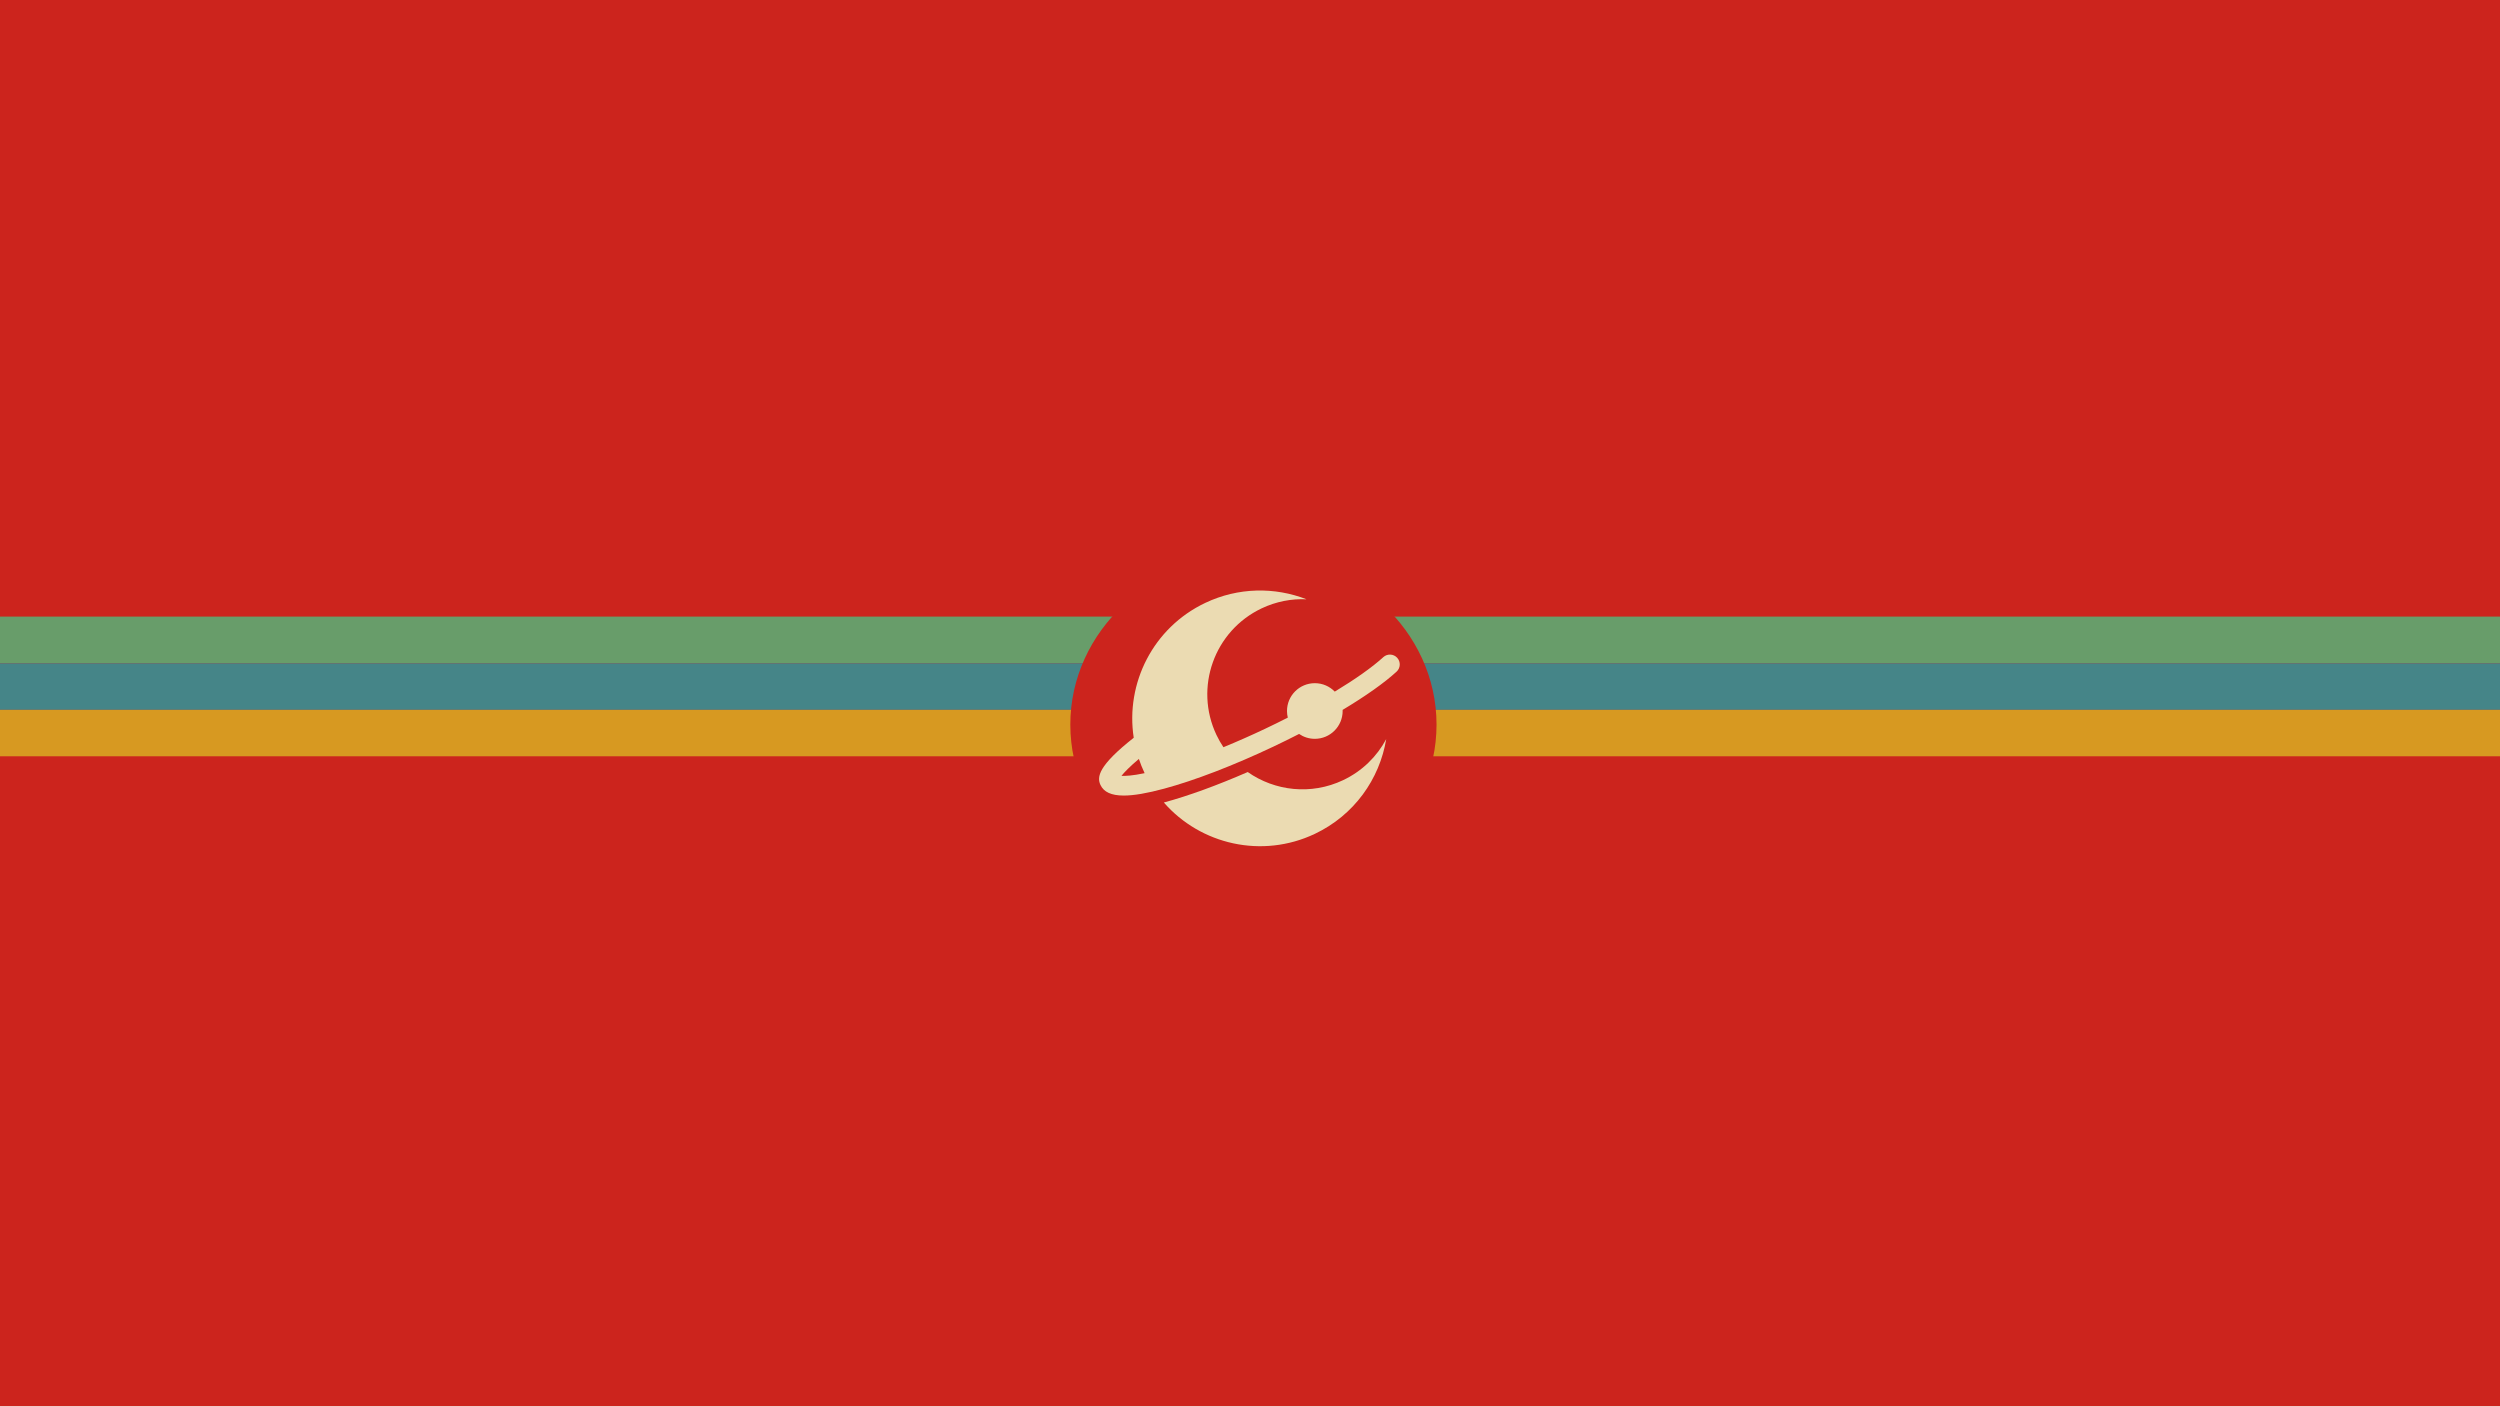
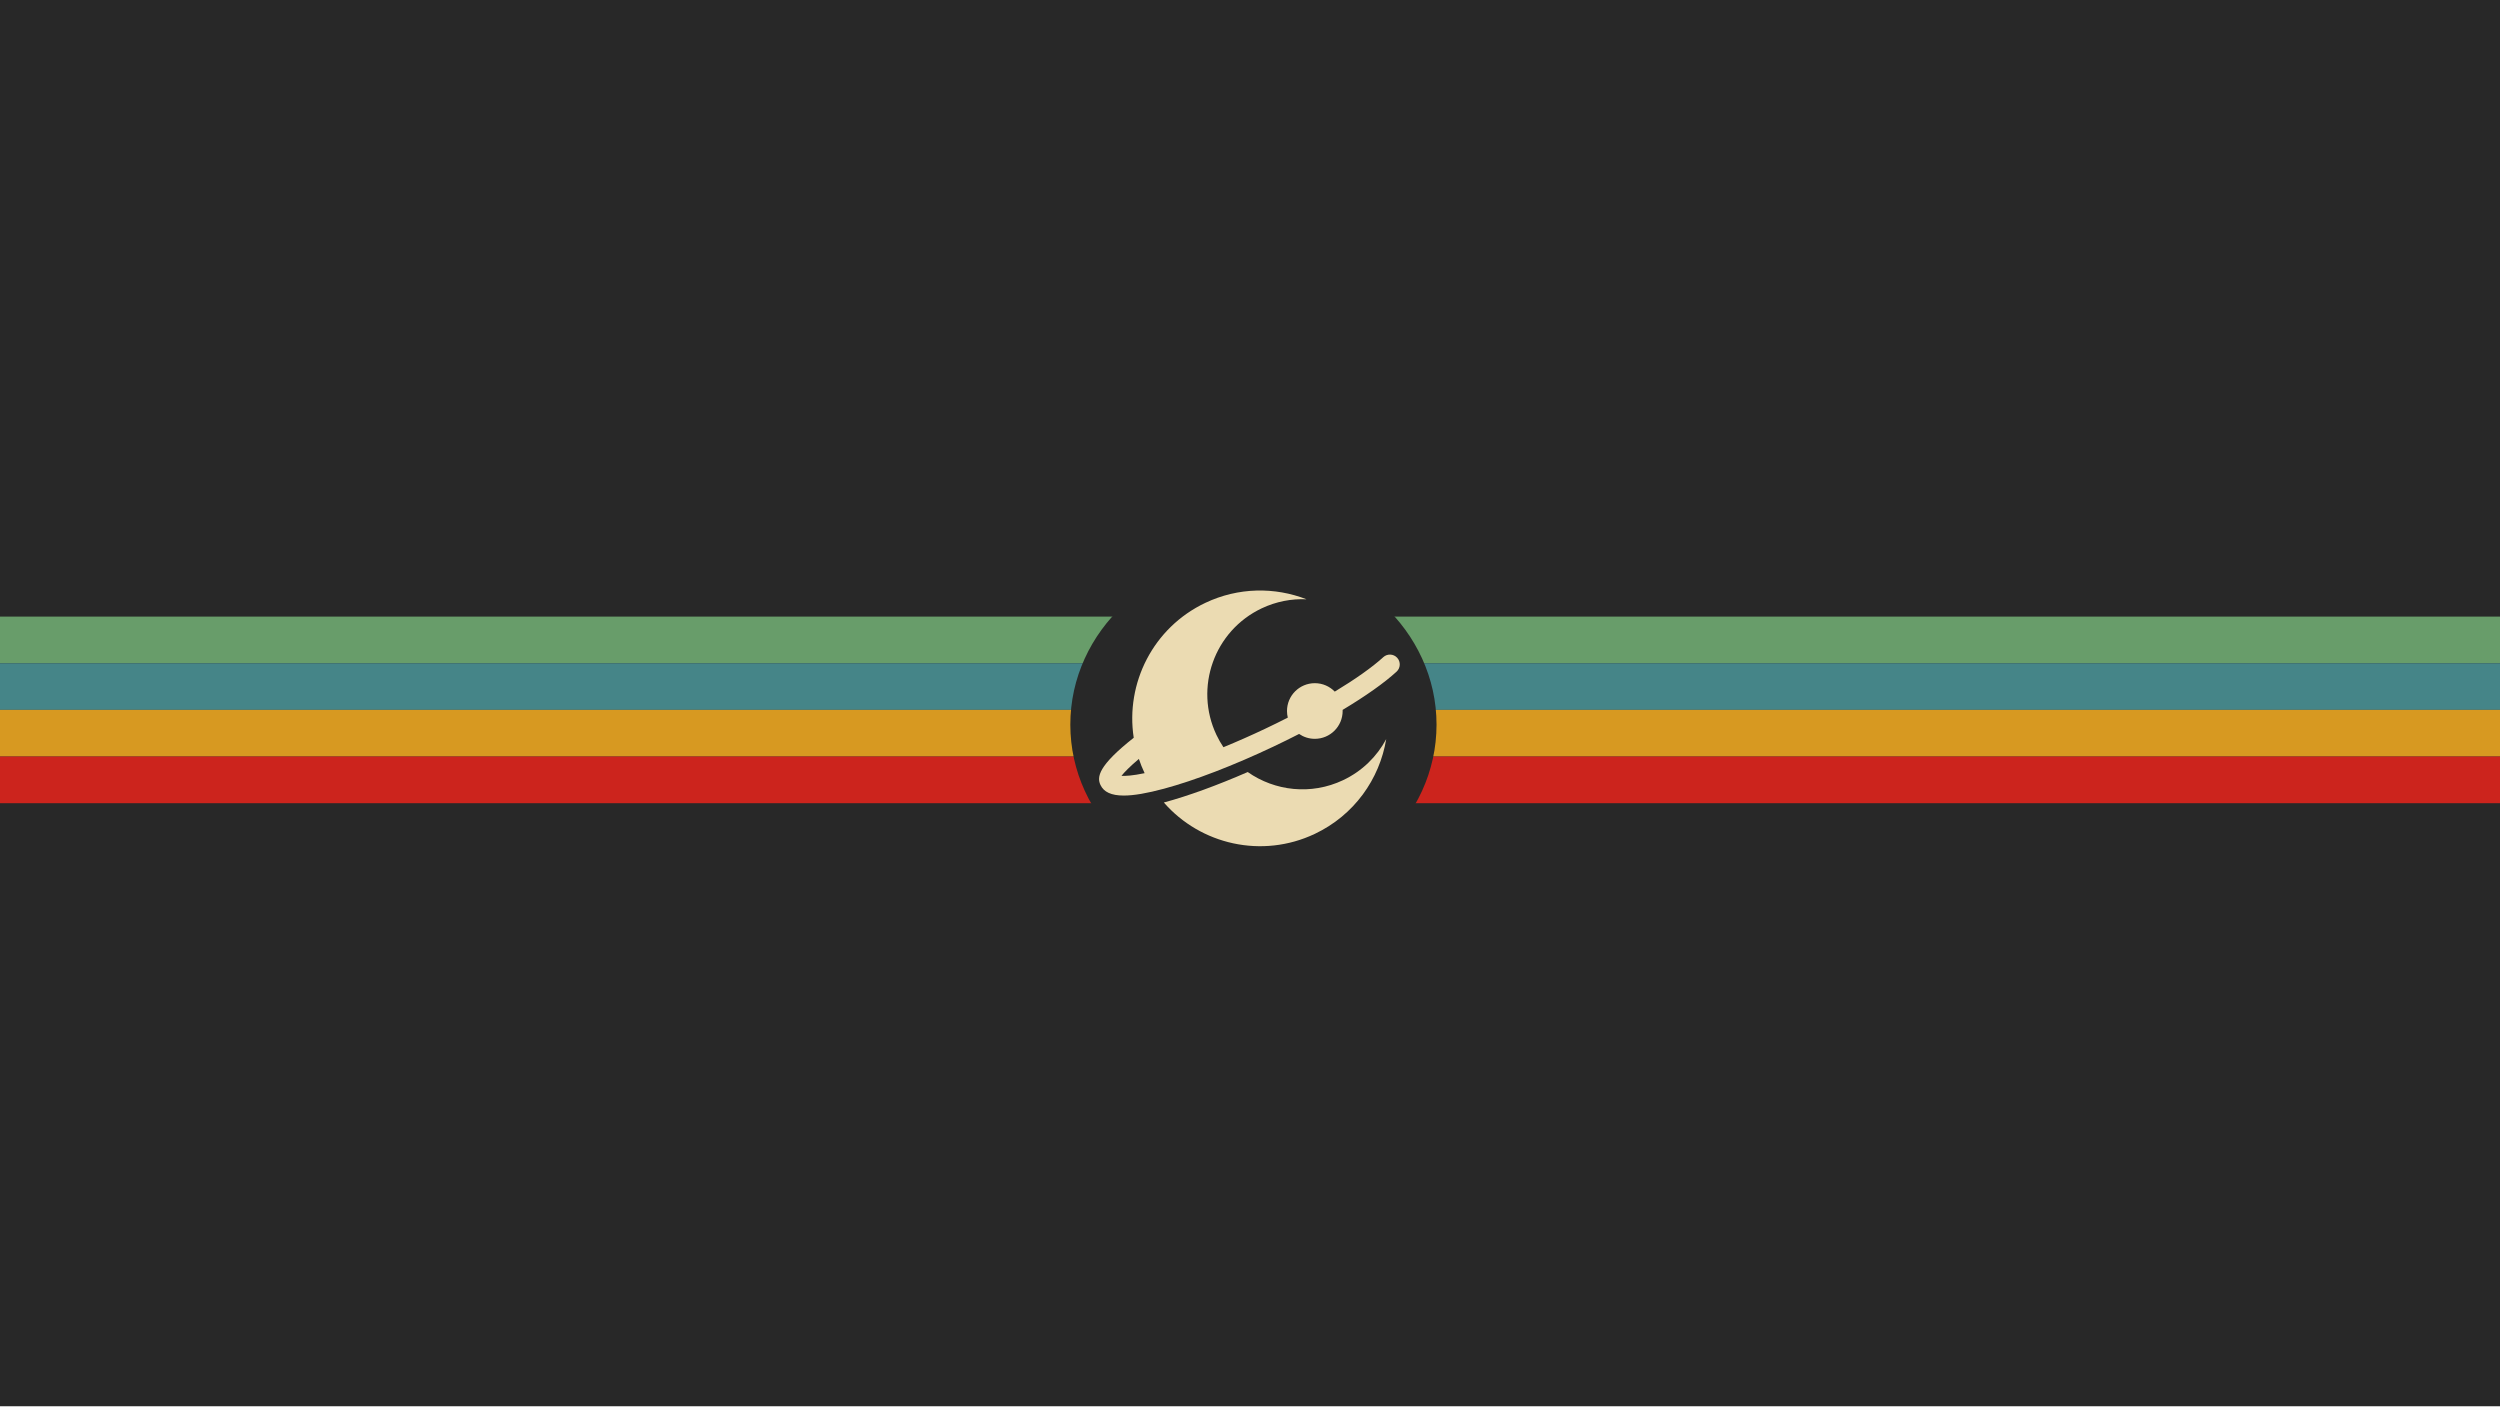
<svg xmlns="http://www.w3.org/2000/svg" xmlns:xlink="http://www.w3.org/1999/xlink" version="1.1" id="svg5033" xml:space="preserve" width="1920" height="1080" viewBox="0 0 1920 1080">
  <defs id="defs5037">
    <marker style="overflow:visible" id="Arrow1Lstart" refX="0" refY="0" orient="auto">
      <path transform="matrix(0.8,0,0,0.8,10,0)" style="fill:#c53d3d;fill-opacity:0.795;fill-rule:evenodd;stroke:none;stroke-width:1pt;stroke-opacity:1" d="M 0,0 5,-5 -12.5,0 5,5 Z" id="path2155" />
    </marker>
    <clipPath clipPathUnits="userSpaceOnUse" id="clipPath5049">
      <path d="M 0,600 H 600 V 0 H 0 Z" id="path5047" />
    </clipPath>
    <linearGradient x1="112.499" y1="6.137" x2="112.499" y2="129.347" id="path1082_2_" gradientUnits="userSpaceOnUse" gradientTransform="translate(287,-83)">
      <stop id="stop193" style="stop-color:#ffffff;stop-opacity:0" offset="0" />
      <stop id="stop195" style="stop-color:#ffffff;stop-opacity:0.275" offset="1" />
      <midPointStop offset="0" style="stop-color:#FFFFFF" id="midPointStop197" />
      <midPointStop offset="0.5" style="stop-color:#FFFFFF" id="midPointStop199" />
      <midPointStop offset="1" style="stop-color:#000000" id="midPointStop201" />
    </linearGradient>
    <linearGradient x1="541.335" y1="104.507" x2="606.912" y2="303.14" id="linearGradient2544" xlink:href="#path1082_2_" gradientUnits="userSpaceOnUse" gradientTransform="matrix(-0.3937741,0,0,0.393752,357.5197,122.0015)" />
    <linearGradient id="linearGradient3388">
      <stop id="stop3390" style="stop-color:#000000;stop-opacity:0" offset="0" />
      <stop id="stop3392" style="stop-color:#000000;stop-opacity:0.371" offset="1" />
    </linearGradient>
    <linearGradient x1="490.723" y1="237.724" x2="490.723" y2="183.964" id="linearGradient4416" xlink:href="#linearGradient3388" gradientUnits="userSpaceOnUse" gradientTransform="matrix(0.749107,0,0,0.749107,-35.45986,91.44108)" />
    <clipPath clipPathUnits="userSpaceOnUse" id="clipPath16">
      <path d="M 0,1567.127 H 1560.637 V 0 H 0 Z" id="path14" />
    </clipPath>
  </defs>
  <g id="g5041" transform="matrix(1.333333,0,0,-1.333333,725.4943,670.2989)">
    <g id="g1027">
-       <rect style="fill:#CC241D;fill-opacity:1;fill-rule:nonzero;stroke-width:78.727;stroke-linecap:round;stroke-linejoin:round;paint-order:stroke markers fill" id="rect835" width="1440" height="810" x="-544.121" y="-502.724" transform="scale(1,-1)" />
+       <rect style="fill:#282828;fill-opacity:1;fill-rule:nonzero;stroke-width:78.727;stroke-linecap:round;stroke-linejoin:round;paint-order:stroke markers fill" id="rect835" width="1440" height="810" x="-544.121" y="-502.724" transform="scale(1,-1)" />
      <path id="path1001" style="fill:#689d6a;fill-opacity:1;stroke:none;stroke-width:2.641;stroke-linejoin:round;stroke-miterlimit:4;stroke-dasharray:none;stroke-opacity:1;paint-order:stroke markers fill" d="M 895.879,147.561 V 120.696 H 399.195 c -3.474,9.667 -6.663,18.634 -9.547,26.865 z m -151.405,0 V 120.696 H 247.79 c -3.474,9.667 -6.663,18.634 -9.547,26.865 z m 123.095,0 V 120.696 H 370.885 c -3.474,9.667 -6.663,18.634 -9.547,26.865 z m -151.405,0 V 120.696 H 219.48 c -3.474,9.667 -6.663,18.634 -9.547,26.865 z" />
      <path id="path1003" style="fill:#458588;fill-opacity:1;stroke:none;stroke-width:2.287;stroke-linejoin:round;stroke-miterlimit:4;stroke-dasharray:none;stroke-opacity:1;paint-order:stroke markers fill" d="M 895.879,120.696 V 93.829 H 408.94 c -3.504,9.585 -6.747,18.526 -9.745,26.867 z m -151.405,0 V 93.829 H 257.534 c -3.504,9.585 -6.747,18.526 -9.745,26.867 z m 123.095,0 V 93.829 H 380.63 c -3.504,9.585 -6.747,18.526 -9.745,26.867 z m -151.405,0 V 93.829 H 229.225 c -3.504,9.585 -6.747,18.526 -9.745,26.867 z" />
      <path id="path1005" style="fill:#d79921;fill-opacity:1;stroke:none;stroke-width:1.867;stroke-linejoin:round;stroke-miterlimit:4;stroke-dasharray:none;stroke-opacity:1;paint-order:stroke markers fill" d="M 895.879,93.829 V 66.964 H 418.824 c -3.517,9.504 -6.804,18.44 -9.884,26.865 z m -151.405,0 V 66.964 H 267.419 c -3.517,9.504 -6.804,18.44 -9.884,26.865 z m 123.095,0 V 66.964 H 390.514 c -3.517,9.504 -6.804,18.44 -9.884,26.865 z m -151.405,0 V 66.964 H 239.109 c -3.517,9.504 -6.804,18.44 -9.884,26.865 z" />
      <path id="path1007" style="fill:#cc241d;fill-opacity:1;stroke:none;stroke-width:1.32;stroke-linejoin:round;stroke-miterlimit:4;stroke-dasharray:none;stroke-opacity:1;paint-order:stroke markers fill" d="M 895.879,66.964 V 40.098 h -467.056 c -3.462,9.275 -6.906,18.504 -9.999,26.865 z m -151.405,0 V 40.098 h -467.056 c -3.462,9.275 -6.906,18.504 -9.999,26.865 z m 123.095,0 V 40.098 h -467.056 c -3.462,9.275 -6.906,18.504 -9.999,26.865 z m -151.405,0 V 40.098 h -467.056 c -3.462,9.275 -6.906,18.504 -9.999,26.865 z" />
      <path id="path1009" style="fill:#689d6a;fill-opacity:1;stroke:none;stroke-width:2.641;stroke-linejoin:round;stroke-miterlimit:4;stroke-dasharray:none;stroke-opacity:1;paint-order:stroke markers fill" d="m -544.121,147.561 v -26.865 h 496.684 c 3.474,9.667 6.663,18.634 9.547,26.865 z m 151.405,0 v -26.865 h 496.684 c 3.474,9.667 6.663,18.634 9.547,26.865 z m -123.095,0 v -26.865 h 496.684 c 3.474,9.667 6.663,18.634 9.547,26.865 z m 151.405,0 v -26.865 h 496.684 c 3.474,9.667 6.663,18.634 9.547,26.865 z" />
      <path id="path1011" style="fill:#458588;fill-opacity:1;stroke:none;stroke-width:2.287;stroke-linejoin:round;stroke-miterlimit:4;stroke-dasharray:none;stroke-opacity:1;paint-order:stroke markers fill" d="M -544.121,120.696 V 93.829 h 486.94 c 3.504,9.585 6.747,18.526 9.745,26.867 z m 151.405,0 V 93.829 H 94.224 c 3.504,9.585 6.747,18.526 9.745,26.867 z m -123.095,0 V 93.829 h 486.94 c 3.504,9.585 6.747,18.526 9.745,26.867 z m 151.405,0 V 93.829 h 486.94 c 3.504,9.585 6.747,18.526 9.745,26.867 z" />
      <path id="path1013" style="fill:#d79921;fill-opacity:1;stroke:none;stroke-width:1.867;stroke-linejoin:round;stroke-miterlimit:4;stroke-dasharray:none;stroke-opacity:1;paint-order:stroke markers fill" d="M -544.121,93.829 V 66.964 h 477.055 c 3.517,9.504 6.804,18.44 9.884,26.865 z m 151.405,0 V 66.964 H 84.34 c 3.517,9.504 6.804,18.44 9.884,26.865 z m -123.095,0 V 66.964 h 477.055 c 3.517,9.504 6.804,18.44 9.884,26.865 z m 151.405,0 V 66.964 h 477.055 c 3.517,9.504 6.804,18.44 9.884,26.865 z" />
      <path id="path1015" style="fill:#cc241d;fill-opacity:1;stroke:none;stroke-width:1.32;stroke-linejoin:round;stroke-miterlimit:4;stroke-dasharray:none;stroke-opacity:1;paint-order:stroke markers fill" d="M -544.121,66.964 V 40.098 h 467.056 c 3.462,9.275 6.906,18.504 9.999,26.865 z m 151.405,0 V 40.098 H 74.34 c 3.462,9.275 6.906,18.504 9.999,26.865 z m -123.095,0 V 40.098 h 467.056 c 3.462,9.275 6.906,18.504 9.999,26.865 z m 151.405,0 V 40.098 h 467.056 c 3.462,9.275 6.906,18.504 9.999,26.865 z" />
      <g id="g875" transform="translate(0.3249453)">
        <g id="g1416" transform="matrix(0.7637335,0,0,0.7081731,-1059.342,251.5736)" style="stroke:none">
          <g id="g30770" transform="translate(-329.6147,-10.05555)">
            <g id="g31727" transform="translate(3.967732,-4.183676)">
              <g id="g39434" transform="translate(87.78876,-623.7464)">
-                 <circle style="fill:#CC241D;fill-opacity:1;stroke:#CC241D;stroke-width:28.71;stroke-linecap:round" id="path1683" cx="1857.366" cy="-403.242" transform="scale(1,-1)" r="123.74" />
+                 <circle style="fill:#282828;fill-opacity:1;stroke:#282828;stroke-width:28.71;stroke-linecap:round" id="path1683" cx="1857.366" cy="-403.242" transform="scale(1,-1)" r="123.74" />
              </g>
            </g>
          </g>
        </g>
        <g id="g12" clip-path="url(#clipPath16)" transform="matrix(0.2437198,0,0,0.2437198,-11.18263,-146.2541)" style="fill:#ebdbb2;fill-opacity:1">
          <g id="g18" transform="translate(986.2234,818.9683)" style="fill:#ebdbb2;fill-opacity:1">
            <path d="m 0,0 c -75.72,-35.88 -161.365,-25.672 -225.389,19.23 -72.324,-31.545 -141.013,-56.576 -197.909,-71.903 -0.128,-0.035 -0.25,-0.066 -0.377,-0.1 86.695,-99.281 231.864,-133.353 356.852,-74.126 C 26.211,-82.814 86.301,2.663 101.911,97.083 80.012,56.06 45.25,21.443 0,0" style="fill:#ebdbb2;fill-opacity:1;fill-rule:nonzero;stroke:none" id="path20" />
          </g>
          <g id="g22" transform="translate(462.4304,829.2241)" style="fill:#ebdbb2;fill-opacity:1">
            <path d="M 0,0 C 6.707,8.363 19.316,21.578 41.14,39.939 44.93,28.666 49.403,17.491 54.623,6.478 54.652,6.413 54.686,6.351 54.716,6.287 26.173,0.289 9.383,-0.517 0,0 m 651.611,279 c -8.663,9.474 -23.361,10.127 -32.83,1.472 -25.998,-23.768 -66,-51.988 -114.677,-81.441 -11.948,12.294 -28.65,19.943 -47.147,19.943 -36.315,0 -65.753,-29.439 -65.753,-65.753 0,-5.395 0.664,-10.632 1.889,-15.649 -17.518,-8.931 -35.486,-17.776 -53.773,-26.441 -33.203,-15.734 -66.287,-30.337 -98.339,-43.485 -6.1,9.092 -11.617,18.736 -16.448,28.929 -53.137,112.139 -5.307,246.121 106.831,299.259 34.274,16.241 70.584,23.005 106.007,21.429 -74.756,29.139 -160.888,28.631 -239.117,-8.439 C 74.632,350.245 9.163,218.589 28.971,89.964 -54.849,23.866 -58.534,-2.795 -49.612,-21.628 c 7.913,-16.699 25.611,-24.994 54.989,-24.994 23.742,0 55.114,5.417 95.118,16.194 72.675,19.58 164.558,54.936 258.725,99.558 20.717,9.817 40.946,19.804 60.558,29.863 10.576,-7.265 23.378,-11.525 37.179,-11.525 36.314,0 65.752,29.439 65.752,65.753 0,0.883 -0.032,1.758 -0.065,2.633 53.819,32.245 98.061,63.408 127.496,90.315 9.472,8.661 10.131,23.359 1.471,32.831" style="fill:#ebdbb2;fill-opacity:1;fill-rule:nonzero;stroke:none" id="path24" />
          </g>
        </g>
      </g>
    </g>
    <g id="g956" transform="translate(46.38433,0.711416)" />
    <g id="g944" transform="translate(96.72556,0.711416)" />
  </g>
</svg>
